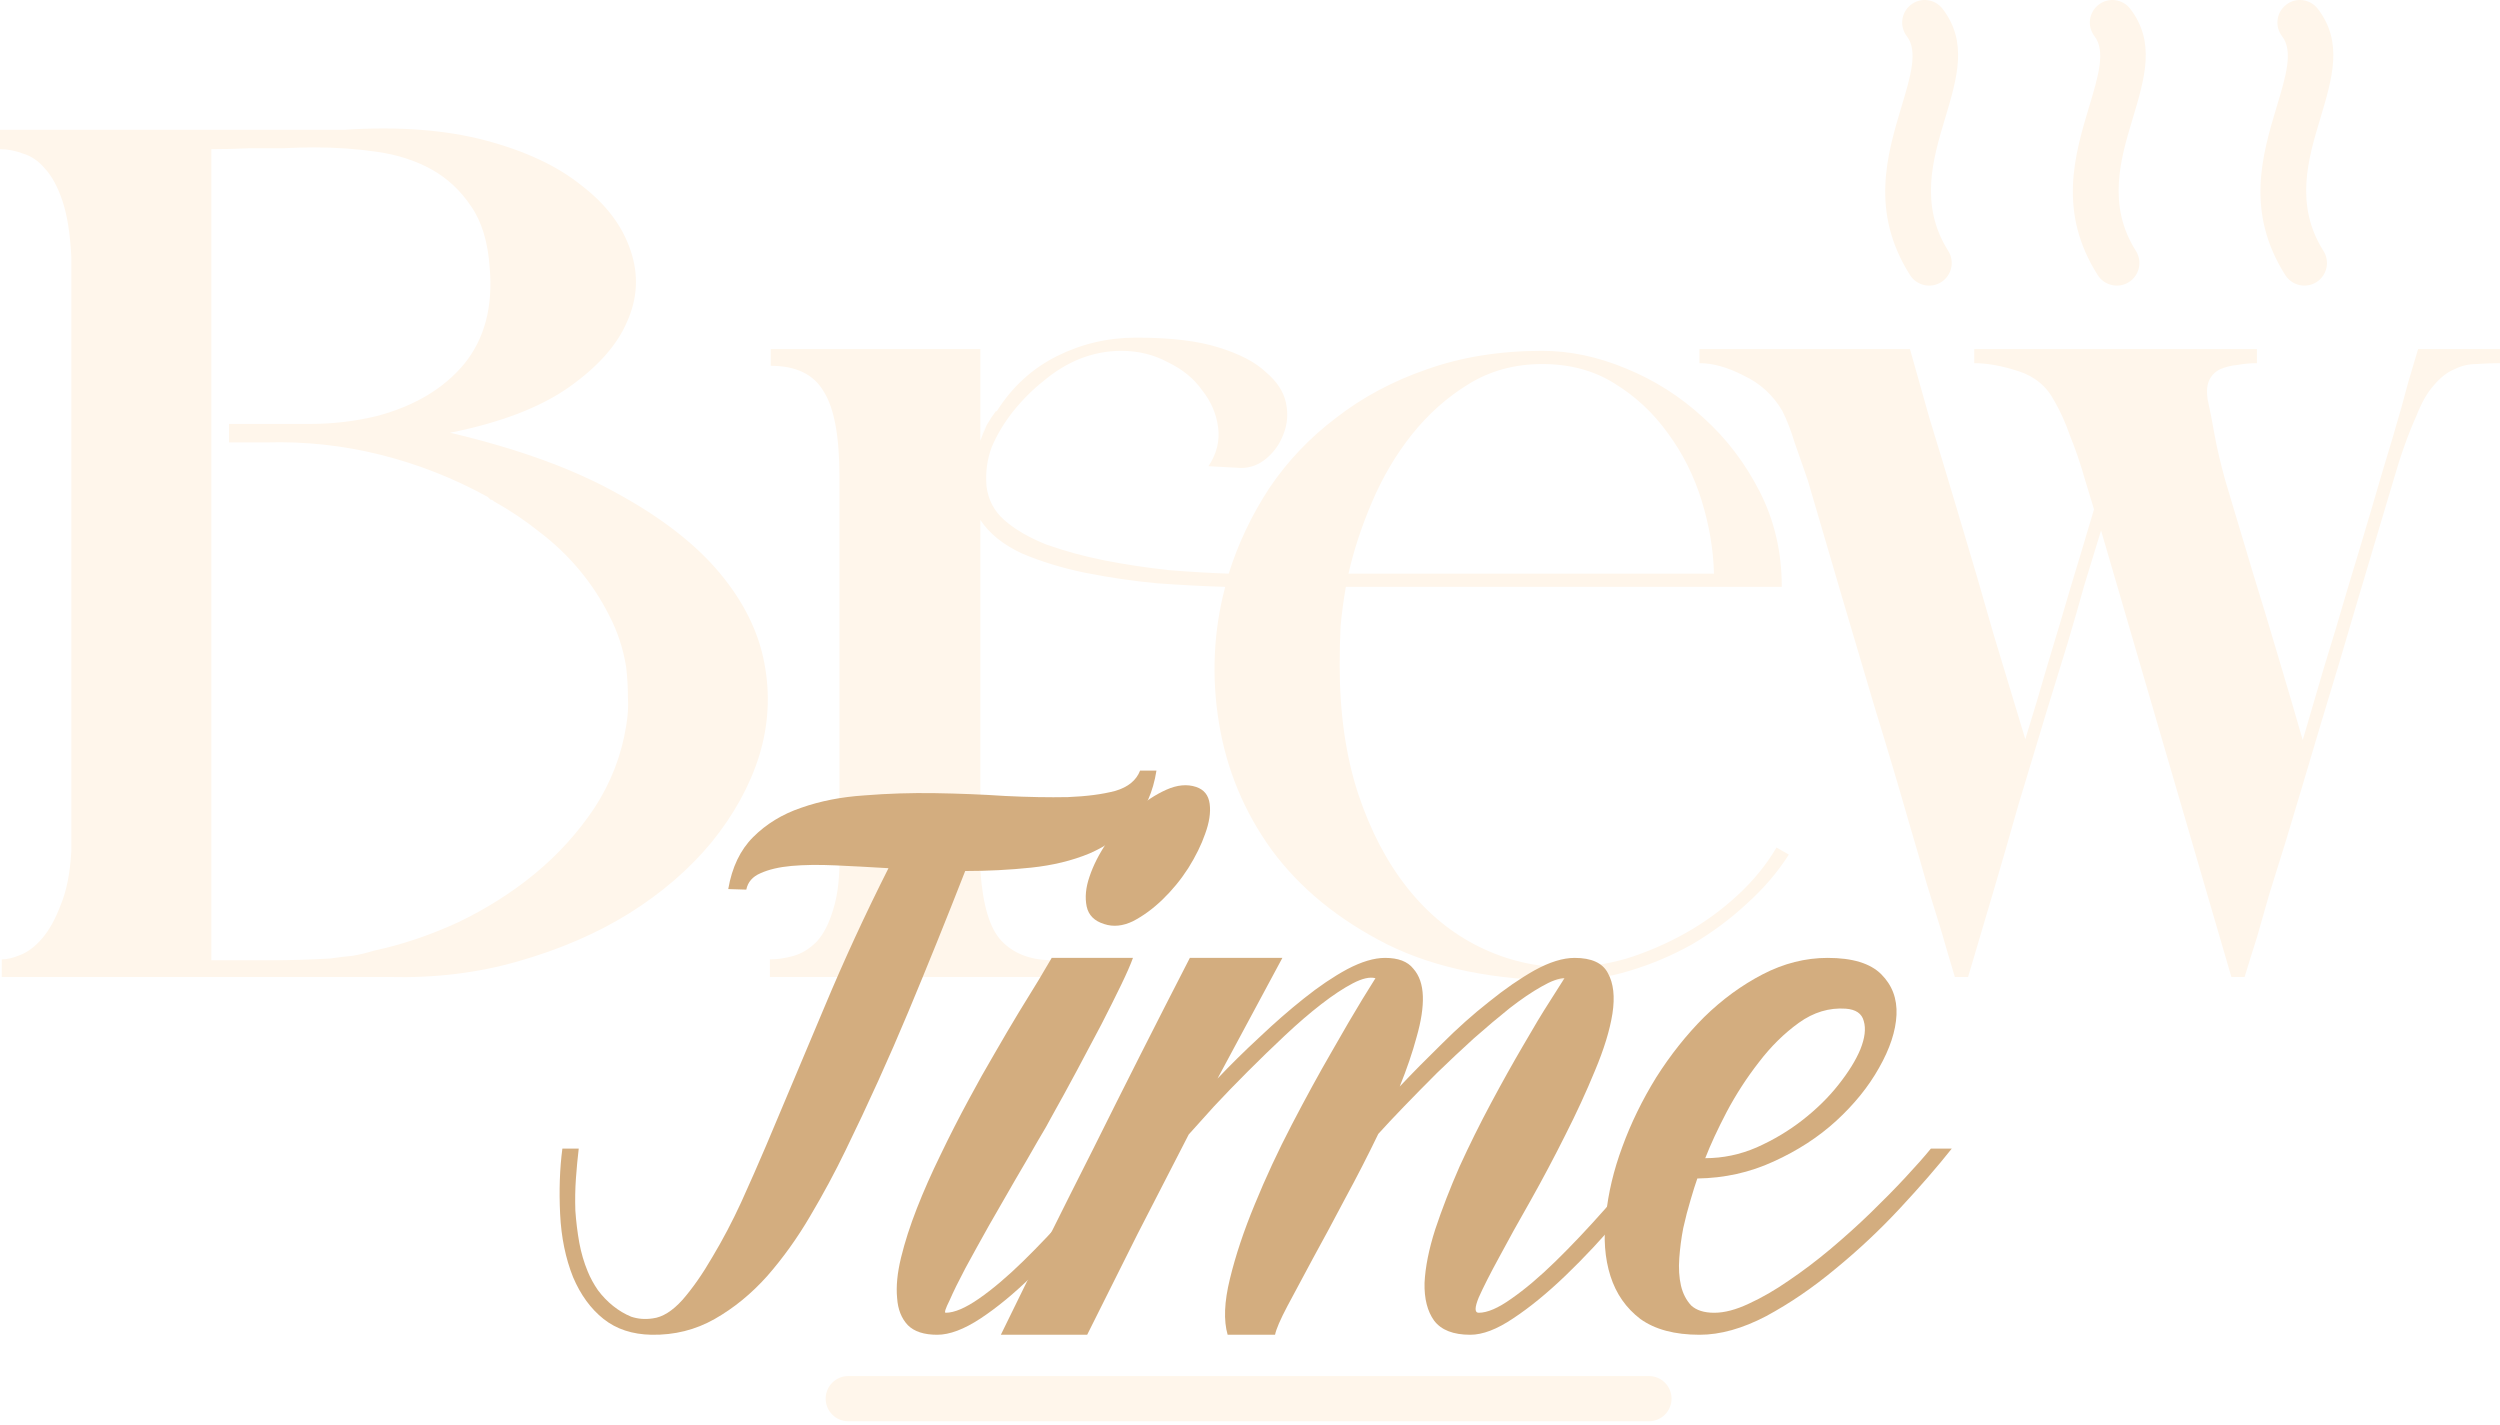
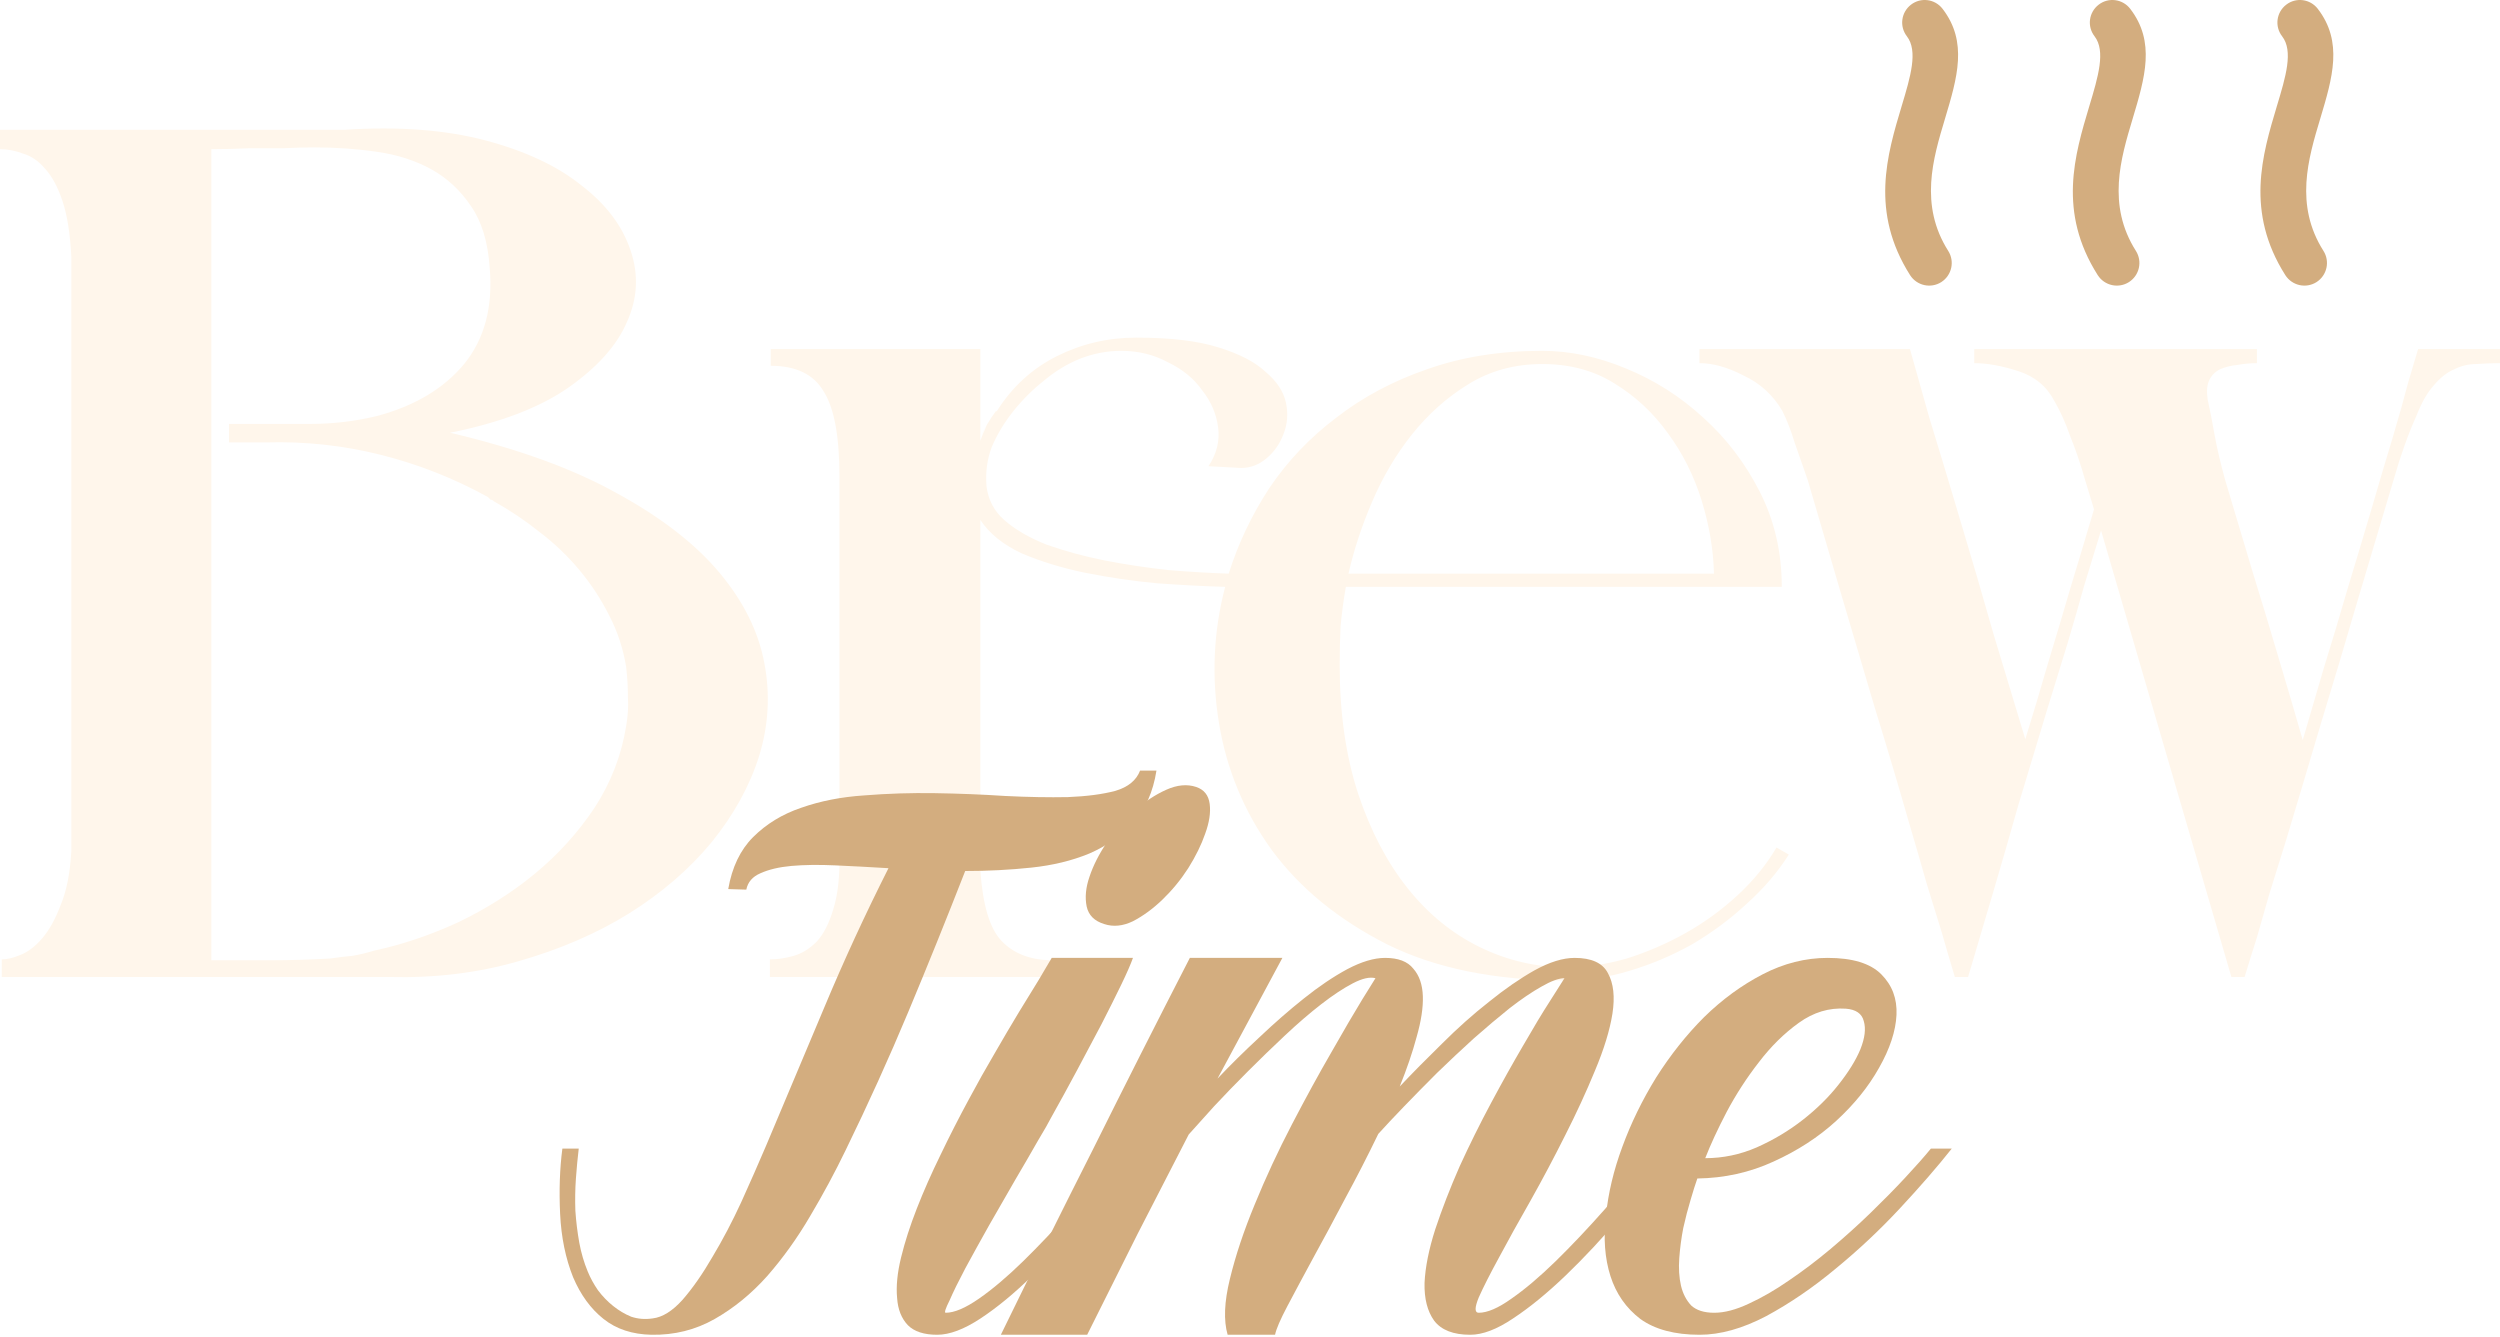
- <svg xmlns="http://www.w3.org/2000/svg" width="600" height="342" viewBox="0 0 600 342" fill="none">
-   <path d="M198.159 335.676C198.159 338.666 200.592 341.1 203.583 341.1H395.746C398.736 341.1 401.17 338.666 401.17 335.676C401.17 332.686 398.736 330.252 395.746 330.252H203.583C200.592 330.252 198.159 332.686 198.159 335.676Z" fill="#FFF6EB" />
-   <path d="M548.682 1.131C546.318 2.962 545.878 6.347 547.709 8.711C550.443 12.233 548.591 18.372 546.46 25.439L546.457 25.447C542.934 37.199 538.854 50.852 548.474 66.035C550.096 68.562 553.434 69.304 555.961 67.704C558.487 66.082 559.229 62.744 557.63 60.217C550.653 49.206 553.967 38.08 556.842 28.53L556.844 28.523C559.81 18.628 562.38 10.053 556.262 2.105C554.431 -0.26 551.047 -0.7 548.682 1.131Z" fill="#FFF6EB" />
-   <path d="M458.628 1.131C456.263 2.962 455.823 6.347 457.654 8.711C460.366 12.234 458.535 18.377 456.402 25.447C452.879 37.199 448.799 50.852 458.419 66.035C460.042 68.562 463.38 69.304 465.906 67.704C468.433 66.082 469.175 62.744 467.575 60.217C460.598 49.206 463.913 38.08 466.787 28.53L466.789 28.523C469.755 18.628 472.326 10.053 466.208 2.105C464.376 -0.26 460.992 -0.7 458.628 1.131Z" fill="#FFF6EB" />
-   <path d="M503.667 1.131C501.302 2.962 500.862 6.347 502.693 8.711C505.405 12.234 503.574 18.377 501.441 25.447L501.434 25.471C497.912 37.218 493.822 50.863 503.458 66.035C505.081 68.562 508.418 69.304 510.945 67.704C513.472 66.082 514.214 62.744 512.614 60.217C505.637 49.206 508.952 38.08 511.826 28.53L511.828 28.523C514.794 18.628 517.365 10.053 511.246 2.105C509.415 -0.26 506.031 -0.7 503.667 1.131Z" fill="#FFF6EB" />
-   <path d="M50.727 230.463C55.517 230.463 60.238 230.463 64.888 230.463C69.679 230.463 74.47 230.322 79.26 230.04C81.092 229.758 82.854 229.547 84.544 229.406C86.235 229.124 87.997 228.702 89.829 228.138C96.451 226.729 103.144 224.474 109.908 221.374C116.671 218.133 122.801 214.259 128.296 209.75C133.933 205.1 138.723 199.816 142.669 193.897C146.614 187.838 149.151 181.286 150.278 174.241C150.701 171.845 150.841 169.52 150.701 167.266C150.701 164.87 150.56 162.475 150.278 160.08C149.573 155.712 148.235 151.625 146.262 147.821C144.289 143.875 141.894 140.212 139.076 136.83C136.258 133.448 133.087 130.419 129.564 127.741C126.042 124.923 122.378 122.457 118.574 120.344C118.292 120.062 118.01 119.921 117.728 119.921C117.587 119.78 117.376 119.569 117.094 119.287C108.921 114.778 100.326 111.396 91.308 109.142C82.29 106.887 73.131 105.901 63.831 106.183H54.954V101.744H74.399C79.894 101.744 85.249 101.11 90.463 99.842C99.481 97.446 106.456 93.29 111.387 87.371C116.319 81.312 118.362 73.562 117.517 64.122C117.094 58.063 115.615 53.201 113.078 49.538C110.542 45.733 107.372 42.774 103.567 40.661C99.763 38.547 95.394 37.138 90.463 36.433C85.672 35.729 80.669 35.377 75.456 35.377C73.201 35.377 70.595 35.447 67.636 35.588C64.817 35.588 62.14 35.588 59.604 35.588C56.645 35.729 53.686 35.799 50.727 35.799V230.463ZM17.12 61.585C16.838 56.09 16.134 51.651 15.007 48.27C13.879 44.888 12.47 42.281 10.779 40.449C9.229 38.617 7.468 37.42 5.495 36.856C3.664 36.152 1.832 35.799 0 35.799V31.149H82.642C95.606 30.304 106.878 31.149 116.46 33.686C126.042 36.222 133.721 39.815 139.498 44.465C145.417 48.974 149.362 54.188 151.335 60.106C153.307 65.883 153.026 71.59 150.489 77.226C148.094 82.862 143.373 88.146 136.328 93.078C129.424 97.869 119.983 101.462 108.006 103.858C124.21 107.662 137.596 112.523 148.164 118.441C158.732 124.219 166.905 130.56 172.682 137.464C178.459 144.368 182.052 151.625 183.462 159.234C184.871 166.702 184.448 174.1 182.193 181.427C179.939 188.613 176.134 195.518 170.78 202.141C165.425 208.622 158.803 214.329 150.912 219.261C143.162 224.052 134.355 227.856 124.492 230.674C114.769 233.492 104.412 234.761 93.422 234.479H0.423V230.252C1.691 230.252 3.17 229.899 4.861 229.195C6.693 228.49 8.454 227.152 10.145 225.179C11.836 223.206 13.316 220.529 14.584 217.147C15.993 213.765 16.838 209.468 17.12 204.254V61.585Z" fill="#FFF6EB" />
-   <path d="M235.288 104.914V105.76C235.57 105.055 235.781 104.492 235.922 104.069C236.204 103.505 236.486 102.871 236.767 102.167L235.288 104.914ZM411.352 137.675C411.211 131.898 410.225 126.05 408.393 120.132C406.561 114.214 403.884 108.86 400.361 104.069C396.838 99.137 392.541 95.121 387.468 92.021C382.536 88.921 376.759 87.371 370.136 87.371C363.514 87.371 357.596 88.992 352.382 92.233C347.309 95.333 342.8 99.349 338.855 104.28C335.05 109.071 331.88 114.426 329.344 120.344C326.807 126.262 324.905 132.039 323.637 137.675H411.352ZM184.773 234.479V230.252C186.604 230.252 188.507 229.97 190.479 229.406C192.452 228.842 194.284 227.715 195.975 226.024C197.666 224.193 199.004 221.586 199.991 218.204C201.118 214.681 201.611 210.031 201.47 204.254V114.426C201.47 104.703 200.202 97.869 197.666 93.924C195.27 89.837 191.043 87.794 184.984 87.794V83.778H235.288V104.914C235.852 103.787 236.415 102.73 236.979 101.744C237.542 100.758 238.247 99.701 239.092 98.574V98.785L239.304 98.574C242.967 92.796 247.758 88.428 253.676 85.469C259.594 82.51 265.935 81.031 272.699 81.031C280.872 81.031 287.424 81.806 292.355 83.356C297.428 84.906 301.233 86.878 303.769 89.274C306.446 91.528 308.067 93.994 308.63 96.671C309.194 99.349 308.983 101.885 307.996 104.28C307.151 106.535 305.812 108.437 303.98 109.987C302.149 111.537 300.105 112.312 297.851 112.312L290.031 111.889C292.003 108.93 292.778 105.83 292.355 102.589C291.933 99.349 290.665 96.389 288.551 93.712C286.578 90.894 283.831 88.64 280.308 86.949C276.926 85.117 273.192 84.201 269.106 84.201C265.724 84.201 262.413 84.835 259.172 86.103C256.072 87.371 253.183 89.133 250.506 91.387C247.829 93.501 245.363 95.967 243.108 98.785C240.995 101.462 239.304 104.28 238.036 107.239C236.908 110.198 236.486 113.369 236.767 116.751C237.19 119.991 238.599 122.669 240.995 124.782C243.531 127.037 246.913 129.01 251.14 130.7C255.508 132.25 260.158 133.519 265.09 134.505C270.163 135.491 275.306 136.266 280.519 136.83C285.733 137.253 290.524 137.534 294.892 137.675C297.146 130.489 300.387 123.655 304.614 117.173C308.983 110.692 314.337 105.055 320.678 100.264C327.019 95.333 334.275 91.458 342.448 88.64C350.762 85.68 359.991 84.201 370.136 84.201C376.759 84.201 383.452 85.61 390.216 88.428C397.12 91.246 403.32 95.192 408.816 100.264C414.311 105.196 418.82 111.114 422.343 118.019C425.865 124.923 427.627 132.532 427.627 140.846H323.003C322.439 144.087 322.017 147.257 321.735 150.357C321.594 153.316 321.523 156.416 321.523 159.657C321.523 171.211 323.003 181.498 325.962 190.516C328.921 199.393 332.866 206.931 337.798 213.131C342.73 219.331 348.507 224.052 355.13 227.292C361.752 230.533 368.727 232.154 376.055 232.154C380.704 232.154 385.495 231.449 390.427 230.04C395.359 228.49 400.079 226.447 404.588 223.911C409.097 221.374 413.254 218.345 417.059 214.822C420.863 211.299 423.963 207.495 426.358 203.409L429.318 205.1C426.64 209.327 423.259 213.272 419.172 216.936C415.227 220.599 410.859 223.84 406.068 226.658C401.277 229.336 396.275 231.449 391.061 232.999C385.988 234.549 380.916 235.324 375.843 235.324C358.934 235.324 344.632 232.436 332.937 226.658C321.242 220.74 312.012 213.202 305.249 204.043C298.626 194.884 294.399 184.738 292.567 173.607C290.735 162.475 291.228 151.555 294.046 140.846C289.115 140.705 283.69 140.423 277.772 140C271.853 139.437 266.076 138.591 260.44 137.464C254.945 136.337 249.872 134.787 245.222 132.814C240.713 130.7 237.402 128.023 235.288 124.782V208.904C235.852 217.218 237.542 222.854 240.361 225.813C243.179 228.772 247.054 230.322 251.986 230.463V234.479H184.773Z" fill="#FFF6EB" />
-   <path d="M427.741 98.574C425.486 94.769 422.386 91.951 418.441 90.119C414.636 88.146 411.113 87.16 407.873 87.16V83.778H458.388C459.374 87.301 460.924 92.796 463.038 100.264C465.292 107.592 467.758 115.764 470.436 124.782C473.113 133.66 475.79 142.818 478.467 152.259C481.285 161.559 483.822 169.943 486.076 177.411C487.908 171.493 489.74 165.364 491.572 159.023C493.544 152.541 495.306 146.623 496.856 141.269C498.828 134.787 500.731 128.446 502.562 122.246L500.449 115.271C499.322 111.326 498.124 107.803 496.856 104.703C495.728 101.462 494.46 98.644 493.051 96.249C491.219 92.726 488.331 90.331 484.385 89.062C480.44 87.794 476.917 87.16 473.817 87.16V83.778H541.664V87.16C540.114 87.16 538.564 87.301 537.014 87.583C535.464 87.724 534.055 88.076 532.787 88.64C531.66 89.203 530.814 90.049 530.251 91.176C529.687 92.303 529.546 93.853 529.828 95.826C530.392 98.362 530.955 101.251 531.519 104.492C532.083 107.592 532.928 111.185 534.055 115.271C536.31 122.88 538.564 130.419 540.819 137.887C542.792 144.228 544.835 150.991 546.948 158.177C549.062 165.223 550.964 171.705 552.655 177.623C554.205 172.268 555.896 166.491 557.728 160.291C559.7 153.95 561.603 147.609 563.434 141.269C565.407 134.787 567.309 128.446 569.141 122.246C570.973 115.905 572.664 110.198 574.214 105.126C575.764 99.912 577.032 95.403 578.018 91.599C579.146 87.794 579.921 85.187 580.343 83.778H600V87.16C598.168 87.16 596.266 87.231 594.293 87.371C592.461 87.371 590.7 87.794 589.009 88.64C587.318 89.344 585.698 90.612 584.148 92.444C582.598 94.135 581.189 96.601 579.921 99.842C577.948 104.21 576.116 109.353 574.425 115.271C571.466 125.135 568.507 135.069 565.548 145.073C563.012 153.809 560.194 163.25 557.094 173.395C554.135 183.4 551.316 192.841 548.639 201.718C547.23 206.227 545.891 210.525 544.623 214.611C543.496 218.556 542.51 222.008 541.664 224.968C540.537 228.49 539.551 231.661 538.705 234.479H535.535L504.253 127.319C502.985 131.405 501.647 135.773 500.237 140.423C499.11 144.509 497.772 149.159 496.222 154.373C494.672 159.446 492.981 164.941 491.149 170.859C488.894 178.327 486.64 185.795 484.385 193.263C482.272 200.731 480.299 207.565 478.467 213.765C476.354 220.952 474.311 227.856 472.338 234.479H469.167C468.181 231.238 467.124 227.645 465.997 223.699C465.011 220.458 463.813 216.584 462.404 212.074C461.136 207.565 459.727 202.704 458.177 197.491C455.64 188.613 452.893 179.384 449.934 169.802C447.115 160.221 444.509 151.414 442.113 143.382C439.295 133.8 436.547 124.43 433.87 115.271C432.743 112.03 431.686 109.001 430.7 106.183C429.854 103.364 428.868 100.828 427.741 98.574Z" fill="#FFF6EB" />
-   <path d="M277.55 184.941C276.738 190.086 274.887 194.239 271.999 197.398C269.11 200.558 265.59 203.04 261.437 204.845C257.285 206.56 252.636 207.689 247.491 208.23C242.346 208.772 237.065 209.043 231.649 209.043C227.135 220.597 222.577 231.881 217.973 242.894C213.369 253.906 208.359 264.964 202.943 276.067C200.416 281.303 197.572 286.584 194.413 291.91C191.344 297.145 187.913 301.929 184.122 306.262C180.331 310.505 176.133 313.935 171.53 316.553C166.926 319.171 161.871 320.435 156.364 320.344C151.761 320.254 147.924 318.99 144.855 316.553C141.786 314.116 139.349 310.776 137.543 306.533C135.738 302.02 134.7 296.965 134.429 291.368C134.158 285.681 134.339 280.445 134.971 275.661H138.897C138.627 277.918 138.401 280.31 138.22 282.838C138.04 285.365 137.995 287.938 138.085 290.556C138.266 293.173 138.581 295.746 139.033 298.273C139.484 300.711 140.161 303.013 141.064 305.179C141.696 306.714 142.508 308.203 143.501 309.647C144.584 311.092 145.803 312.355 147.157 313.439C148.511 314.522 149.955 315.379 151.49 316.011C153.115 316.553 154.83 316.688 156.635 316.418C158.982 316.147 161.374 314.657 163.812 311.949C166.249 309.151 168.641 305.721 170.988 301.659C173.425 297.596 175.727 293.218 177.894 288.524C180.06 283.74 182.046 279.227 183.851 274.984C188.636 263.61 193.33 252.462 197.933 241.54C202.537 230.527 207.637 219.469 213.234 208.366C208.72 208.095 204.478 207.869 200.506 207.689C196.534 207.508 193.014 207.553 189.944 207.824C186.966 208.095 184.483 208.682 182.497 209.584C180.602 210.397 179.473 211.706 179.112 213.511L174.779 213.376C175.682 208.14 177.668 203.988 180.737 200.919C183.896 197.759 187.733 195.412 192.246 193.878C196.85 192.253 201.905 191.26 207.411 190.899C213.008 190.447 218.65 190.267 224.337 190.357C230.114 190.447 235.756 190.673 241.262 191.034C246.769 191.305 251.779 191.395 256.292 191.305C260.806 191.124 264.597 190.628 267.666 189.816C270.735 188.913 272.721 187.288 273.624 184.941H277.55Z" fill="#D3AD7F" />
-   <path d="M226.954 315.064C229.03 315.064 231.693 313.935 234.943 311.678C238.192 309.422 241.713 306.443 245.504 302.742C249.296 299.041 253.267 294.843 257.42 290.149C261.572 285.365 265.634 280.536 269.606 275.661H274.616C270.373 281.077 265.95 286.448 261.346 291.774C256.743 297.1 252.229 301.884 247.806 306.127C243.473 310.37 239.321 313.8 235.349 316.418C231.377 319.035 227.902 320.344 224.923 320.344C221.764 320.344 219.417 319.577 217.882 318.042C216.347 316.418 215.49 314.251 215.309 311.543C215.038 308.745 215.354 305.495 216.257 301.794C217.16 298.093 218.424 294.166 220.048 290.014C221.673 285.862 223.569 281.574 225.735 277.151C227.902 272.637 230.159 268.214 232.506 263.881C234.582 260 236.658 256.298 238.734 252.778C240.81 249.167 242.751 245.872 244.556 242.894C246.362 239.915 247.941 237.342 249.296 235.176C250.65 232.919 251.688 231.159 252.41 229.895H271.908C271.366 231.429 270.418 233.596 269.064 236.394C267.71 239.193 266.131 242.352 264.325 245.872C262.52 249.303 260.579 252.959 258.503 256.84C256.427 260.722 254.351 264.513 252.274 268.214C251.733 269.297 250.65 271.193 249.025 273.901C247.49 276.609 245.685 279.723 243.609 283.244C241.623 286.674 239.546 290.285 237.38 294.076C235.304 297.777 233.408 301.207 231.693 304.367C230.068 307.436 228.805 310.008 227.902 312.085C226.909 314.071 226.593 315.064 226.954 315.064ZM287.073 188.868C288.969 189.5 290.052 190.854 290.323 192.93C290.594 195.006 290.232 197.398 289.24 200.106C288.337 202.724 286.983 205.477 285.177 208.366C283.372 211.164 281.296 213.692 278.949 215.948C276.692 218.115 274.345 219.83 271.908 221.094C269.471 222.267 267.169 222.493 265.002 221.771C262.655 221.049 261.256 219.649 260.805 217.573C260.353 215.407 260.579 213.015 261.482 210.397C262.385 207.689 263.784 204.936 265.679 202.137C267.665 199.249 269.877 196.721 272.314 194.555C274.751 192.388 277.279 190.718 279.897 189.545C282.514 188.371 284.907 188.146 287.073 188.868Z" fill="#D3AD7F" />
-   <path d="M402.417 275.661C398.174 281.077 393.751 286.448 389.147 291.774C384.634 297.1 380.165 301.884 375.742 306.127C371.319 310.37 367.121 313.8 363.15 316.418C359.268 319.035 355.838 320.344 352.859 320.344C348.797 320.344 345.908 319.216 344.193 316.959C342.568 314.702 341.801 311.678 341.891 307.887C342.072 304.096 342.929 299.808 344.464 295.024C346.089 290.149 348.03 285.139 350.286 279.994C352.633 274.849 355.161 269.749 357.869 264.694C360.577 259.638 363.15 255.035 365.587 250.882C368.024 246.64 370.145 243.119 371.951 240.321C373.756 237.432 374.93 235.582 375.471 234.769C374.117 234.769 372.267 235.446 369.92 236.8C367.663 238.064 365.136 239.779 362.337 241.946C359.629 244.112 356.741 246.549 353.671 249.258C350.693 251.966 347.759 254.719 344.87 257.517C342.072 260.315 339.409 263.024 336.881 265.641C334.444 268.169 332.413 270.335 330.788 272.141C328.261 277.376 325.598 282.567 322.799 287.712C320.091 292.857 317.519 297.642 315.081 302.065C312.734 306.398 310.703 310.189 308.988 313.439C307.273 316.688 306.28 318.99 306.009 320.344H294.636C293.643 316.914 293.823 312.446 295.177 306.939C296.531 301.343 298.517 295.385 301.135 289.066C303.753 282.657 306.732 276.248 310.072 269.839C313.411 263.43 316.571 257.653 319.55 252.507C322.529 247.272 325.011 243.029 326.997 239.779C329.073 236.439 330.111 234.769 330.111 234.769C328.757 234.408 326.952 234.815 324.695 235.988C322.438 237.162 319.911 238.831 317.112 240.998C314.314 243.164 311.38 245.692 308.311 248.581C305.332 251.379 302.399 254.222 299.51 257.111C296.621 260 293.913 262.798 291.386 265.506C288.949 268.214 286.918 270.471 285.293 272.276C281.14 280.31 277.033 288.299 272.971 296.242C268.999 304.186 264.982 312.22 260.92 320.344H240.203C247.515 305.36 254.917 290.465 262.41 275.661C269.812 260.767 277.53 245.511 285.564 229.895H307.77L292.198 258.871C295.267 255.621 298.607 252.327 302.218 248.987C305.829 245.557 309.394 242.442 312.915 239.644C316.526 236.755 320.001 234.408 323.341 232.603C326.771 230.798 329.795 229.895 332.413 229.895C335.572 229.895 337.829 230.752 339.183 232.468C340.628 234.092 341.395 236.304 341.485 239.102C341.575 241.81 341.079 245.06 339.996 248.851C339.003 252.552 337.649 256.524 335.934 260.767C339.003 257.517 342.388 254.087 346.089 250.476C349.79 246.775 353.536 243.435 357.327 240.456C361.119 237.387 364.774 234.86 368.295 232.874C371.906 230.888 375.11 229.895 377.909 229.895C381.971 229.895 384.634 231.114 385.897 233.551C387.251 235.988 387.612 239.238 386.981 243.3C386.349 247.272 384.95 251.83 382.783 256.976C380.707 262.031 378.315 267.221 375.607 272.547C372.989 277.783 370.236 282.973 367.347 288.118C364.458 293.173 361.931 297.732 359.765 301.794C357.598 305.766 355.973 308.97 354.89 311.408C353.897 313.845 353.897 315.064 354.89 315.064C356.966 315.064 359.584 313.935 362.743 311.678C365.993 309.422 369.514 306.443 373.305 302.742C377.096 299.041 381.068 294.843 385.22 290.149C389.373 285.365 393.435 280.536 397.407 275.661H402.417Z" fill="#D3AD7F" />
-   <path d="M468.428 275.661C464.998 279.994 460.845 284.778 455.971 290.014C451.186 295.159 446.041 299.989 440.535 304.502C435.119 309.016 429.567 312.807 423.88 315.876C418.193 318.855 412.867 320.344 407.902 320.344C401.945 320.344 397.206 319.08 393.685 316.553C390.255 313.935 387.863 310.505 386.509 306.262C385.155 302.02 384.794 297.19 385.426 291.774C385.967 286.358 387.276 280.852 389.352 275.255C391.428 269.568 394.136 264.016 397.476 258.6C400.907 253.184 404.743 248.355 408.986 244.112C413.319 239.87 418.013 236.439 423.068 233.822C428.123 231.204 433.313 229.895 438.639 229.895C444.597 229.895 448.885 231.204 451.502 233.822C454.12 236.439 455.339 239.689 455.158 243.571C454.978 247.452 453.579 251.695 450.961 256.299C448.433 260.812 445.003 265.055 440.67 269.026C436.427 272.908 431.418 276.158 425.64 278.775C419.953 281.393 413.86 282.747 407.361 282.838C406.91 284.101 406.368 285.816 405.736 287.983C405.104 290.059 404.517 292.316 403.976 294.753C403.524 297.1 403.209 299.492 403.028 301.929C402.847 304.367 402.983 306.578 403.434 308.564C403.886 310.46 404.698 312.039 405.871 313.303C407.135 314.477 408.986 315.064 411.423 315.064C413.86 315.064 416.613 314.341 419.683 312.897C422.842 311.453 426.047 309.602 429.296 307.346C432.636 305.089 435.976 302.561 439.316 299.763C442.746 296.874 445.951 293.986 448.93 291.097C451.999 288.118 454.752 285.32 457.189 282.702C459.717 279.994 461.793 277.647 463.418 275.661H468.428ZM442.972 242.081C439 241.81 435.254 242.939 431.733 245.466C428.213 247.994 425.008 251.153 422.12 254.944C419.231 258.645 416.659 262.617 414.402 266.86C412.235 271.012 410.52 274.713 409.257 277.963C413.499 277.963 417.606 277.105 421.578 275.39C425.64 273.585 429.341 271.373 432.681 268.756C436.021 266.138 438.865 263.339 441.212 260.361C443.649 257.291 445.409 254.448 446.492 251.83C447.576 249.122 447.846 246.865 447.305 245.06C446.854 243.255 445.409 242.262 442.972 242.081Z" fill="#D3AD7F" />
+ <svg xmlns="http://www.w3.org/2000/svg" width="159" height="85" viewBox="0 0 159 85" fill="none">
+   <path d="M145.401 0.3C144.774 0.785 144.658 1.682 145.143 2.308C145.867 3.242 145.377 4.869 144.812 6.741L144.811 6.743C143.877 9.858 142.796 13.476 145.346 17.499C145.776 18.169 146.66 18.366 147.33 17.942C147.999 17.512 148.196 16.627 147.772 15.957C145.923 13.04 146.801 10.091 147.563 7.56L147.564 7.559C148.35 4.936 149.031 2.664 147.409 0.558C146.924 -0.069 146.027 -0.186 145.401 0.3Z" fill="#D3AD7F" />
+   <path d="M121.536 0.3C120.91 0.785 120.793 1.682 121.278 2.308C121.997 3.242 121.512 4.87 120.947 6.743C120.013 9.858 118.932 13.476 121.481 17.499C121.911 18.169 122.796 18.366 123.465 17.942C124.135 17.512 124.331 16.627 123.907 15.957C122.058 13.04 122.937 10.091 123.699 7.56L123.699 7.559C124.485 4.936 125.166 2.664 123.545 0.558C123.06 -0.069 122.163 -0.186 121.536 0.3Z" fill="#D3AD7F" />
+   <path d="M133.472 0.3C132.845 0.785 132.728 1.682 133.214 2.308C133.932 3.242 133.447 4.87 132.882 6.743L132.88 6.75C131.947 9.863 130.863 13.479 133.416 17.499C133.846 18.169 134.731 18.366 135.4 17.942C136.07 17.512 136.267 16.627 135.843 15.957C133.994 13.04 134.872 10.091 135.634 7.56L135.634 7.559C136.42 4.936 137.102 2.664 135.48 0.558C134.995 -0.069 134.098 -0.186 133.472 0.3Z" fill="#D3AD7F" />
+   <path d="M13.443 61.073C14.712 61.073 15.963 61.073 17.195 61.073C18.465 61.073 19.734 61.035 21.004 60.961C21.489 60.886 21.956 60.83 22.404 60.793C22.852 60.718 23.319 60.606 23.805 60.457C25.56 60.083 27.333 59.486 29.126 58.664C30.918 57.805 32.542 56.779 33.998 55.584C35.492 54.351 36.762 52.951 37.807 51.383C38.853 49.777 39.525 48.041 39.824 46.174C39.936 45.539 39.973 44.923 39.936 44.325C39.936 43.691 39.898 43.056 39.824 42.421C39.637 41.264 39.282 40.181 38.759 39.172C38.237 38.127 37.602 37.156 36.855 36.26C36.108 35.364 35.268 34.561 34.335 33.852C33.401 33.105 32.43 32.451 31.422 31.891C31.347 31.816 31.273 31.779 31.198 31.779C31.161 31.742 31.105 31.686 31.03 31.611C28.864 30.416 26.586 29.52 24.197 28.922C21.807 28.325 19.38 28.064 16.915 28.138H14.563V26.962H19.716C21.172 26.962 22.591 26.794 23.973 26.458C26.362 25.823 28.211 24.722 29.518 23.153C30.825 21.548 31.366 19.494 31.142 16.992C31.03 15.387 30.638 14.098 29.966 13.127C29.294 12.119 28.453 11.335 27.445 10.775C26.437 10.215 25.279 9.842 23.973 9.655C22.703 9.468 21.377 9.375 19.996 9.375C19.398 9.375 18.708 9.393 17.923 9.431C17.177 9.431 16.467 9.431 15.795 9.431C15.011 9.468 14.227 9.487 13.443 9.487V61.073ZM4.537 16.32C4.462 14.864 4.275 13.688 3.977 12.791C3.678 11.895 3.305 11.204 2.857 10.719C2.446 10.234 1.979 9.916 1.456 9.767C0.971 9.58 0.485 9.487 0 9.487V8.255H21.9C25.335 8.031 28.323 8.255 30.862 8.927C33.401 9.599 35.436 10.551 36.967 11.783C38.535 12.978 39.581 14.36 40.104 15.928C40.626 17.459 40.552 18.971 39.88 20.465C39.245 21.959 37.994 23.359 36.127 24.666C34.297 25.935 31.795 26.887 28.622 27.522C32.916 28.53 36.463 29.819 39.264 31.387C42.064 32.918 44.23 34.598 45.761 36.428C47.292 38.258 48.244 40.181 48.617 42.197C48.991 44.176 48.879 46.136 48.281 48.078C47.684 49.983 46.676 51.812 45.257 53.567C43.838 55.285 42.083 56.797 39.992 58.104C37.938 59.374 35.604 60.382 32.99 61.129C30.414 61.876 27.669 62.212 24.757 62.137H0.112V61.017C0.448 61.017 0.84 60.923 1.288 60.737C1.774 60.55 2.24 60.195 2.689 59.672C3.137 59.15 3.529 58.44 3.865 57.544C4.238 56.648 4.462 55.509 4.537 54.127V16.32Z" fill="#FFF6EB" />
+   <path d="M62.351 27.802V28.026C62.426 27.84 62.482 27.69 62.519 27.578C62.594 27.429 62.669 27.261 62.743 27.074L62.351 27.802ZM109.008 36.484C108.971 34.953 108.71 33.403 108.224 31.835C107.739 30.267 107.029 28.848 106.096 27.578C105.162 26.271 104.023 25.207 102.679 24.386C101.372 23.564 99.841 23.153 98.086 23.153C96.331 23.153 94.763 23.583 93.381 24.442C92.037 25.263 90.842 26.327 89.797 27.634C88.788 28.904 87.948 30.323 87.276 31.891C86.604 33.459 86.1 34.99 85.764 36.484H109.008ZM48.965 62.137V61.017C49.45 61.017 49.954 60.942 50.477 60.793C51 60.643 51.485 60.345 51.933 59.897C52.381 59.411 52.736 58.72 52.998 57.824C53.296 56.891 53.427 55.658 53.39 54.127V30.323C53.39 27.746 53.053 25.935 52.381 24.89C51.747 23.807 50.626 23.265 49.021 23.265V22.201H62.351V27.802C62.501 27.504 62.65 27.224 62.799 26.962C62.949 26.701 63.136 26.421 63.359 26.122V26.178L63.416 26.122C64.386 24.591 65.656 23.433 67.224 22.649C68.793 21.865 70.473 21.473 72.265 21.473C74.431 21.473 76.167 21.678 77.474 22.089C78.819 22.5 79.827 23.023 80.499 23.657C81.208 24.255 81.638 24.908 81.787 25.618C81.936 26.327 81.88 27 81.619 27.634C81.395 28.232 81.04 28.736 80.555 29.147C80.069 29.557 79.528 29.763 78.93 29.763L76.858 29.651C77.381 28.866 77.586 28.045 77.474 27.186C77.362 26.327 77.026 25.543 76.466 24.834C75.943 24.087 75.215 23.489 74.282 23.041C73.385 22.556 72.396 22.313 71.313 22.313C70.417 22.313 69.539 22.481 68.68 22.817C67.859 23.153 67.094 23.62 66.384 24.218C65.675 24.778 65.021 25.431 64.424 26.178C63.864 26.887 63.416 27.634 63.079 28.419C62.781 29.203 62.669 30.043 62.743 30.939C62.855 31.798 63.229 32.507 63.864 33.067C64.536 33.665 65.432 34.188 66.552 34.636C67.71 35.046 68.942 35.383 70.249 35.644C71.593 35.905 72.956 36.111 74.338 36.26C75.719 36.372 76.989 36.447 78.146 36.484C78.744 34.58 79.603 32.769 80.723 31.051C81.88 29.333 83.299 27.84 84.98 26.57C86.66 25.263 88.583 24.236 90.749 23.489C92.952 22.705 95.398 22.313 98.086 22.313C99.841 22.313 101.615 22.687 103.407 23.433C105.237 24.18 106.88 25.226 108.336 26.57C109.792 27.877 110.987 29.445 111.921 31.275C112.854 33.105 113.321 35.121 113.321 37.324H85.596C85.446 38.183 85.334 39.023 85.26 39.845C85.222 40.629 85.204 41.45 85.204 42.309C85.204 45.371 85.596 48.097 86.38 50.487C87.164 52.839 88.21 54.837 89.516 56.48C90.823 58.123 92.354 59.374 94.109 60.233C95.864 61.091 97.713 61.521 99.654 61.521C100.887 61.521 102.156 61.334 103.463 60.961C104.77 60.55 106.021 60.008 107.216 59.336C108.411 58.664 109.512 57.861 110.521 56.928C111.529 55.994 112.35 54.986 112.985 53.903L113.769 54.351C113.06 55.472 112.164 56.517 111.081 57.488C110.035 58.459 108.878 59.318 107.608 60.065C106.338 60.774 105.013 61.334 103.631 61.745C102.287 62.156 100.943 62.361 99.598 62.361C95.118 62.361 91.328 61.596 88.228 60.065C85.129 58.496 82.683 56.498 80.891 54.071C79.136 51.644 78.016 48.956 77.53 46.006C77.045 43.056 77.175 40.162 77.922 37.324C76.615 37.287 75.178 37.212 73.609 37.1C72.041 36.951 70.51 36.727 69.017 36.428C67.56 36.129 66.216 35.718 64.984 35.196C63.789 34.636 62.911 33.926 62.351 33.067V55.36C62.501 57.563 62.949 59.056 63.696 59.84C64.442 60.625 65.469 61.035 66.776 61.073V62.137H48.965Z" fill="#FFF6EB" />
+   <path d="M113.351 26.122C112.754 25.114 111.932 24.367 110.887 23.882C109.879 23.359 108.945 23.097 108.086 23.097V22.201H121.473C121.734 23.135 122.145 24.591 122.705 26.57C123.303 28.512 123.956 30.678 124.665 33.067C125.375 35.42 126.084 37.847 126.794 40.349C127.541 42.813 128.213 45.035 128.81 47.014C129.296 45.446 129.781 43.821 130.267 42.141C130.789 40.423 131.256 38.855 131.667 37.436C132.19 35.718 132.694 34.038 133.179 32.395L132.619 30.547C132.32 29.501 132.003 28.568 131.667 27.746C131.368 26.887 131.032 26.141 130.659 25.506C130.173 24.572 129.408 23.938 128.362 23.602C127.317 23.265 126.383 23.097 125.562 23.097V22.201H143.541V23.097C143.13 23.097 142.72 23.135 142.309 23.209C141.898 23.247 141.525 23.34 141.189 23.489C140.89 23.639 140.666 23.863 140.516 24.162C140.367 24.46 140.33 24.871 140.404 25.394C140.554 26.066 140.703 26.831 140.853 27.69C141.002 28.512 141.226 29.464 141.525 30.547C142.122 32.563 142.72 34.561 143.317 36.54C143.84 38.22 144.381 40.013 144.941 41.917C145.501 43.784 146.006 45.502 146.454 47.07C146.864 45.651 147.312 44.12 147.798 42.477C148.321 40.797 148.825 39.117 149.31 37.436C149.833 35.718 150.337 34.038 150.822 32.395C151.308 30.715 151.756 29.203 152.167 27.858C152.577 26.477 152.913 25.282 153.175 24.274C153.474 23.265 153.679 22.575 153.791 22.201H159V23.097C158.515 23.097 158.01 23.116 157.488 23.153C157.002 23.153 156.536 23.265 156.087 23.489C155.639 23.676 155.21 24.012 154.799 24.498C154.388 24.946 154.015 25.599 153.679 26.458C153.156 27.616 152.671 28.979 152.223 30.547C151.439 33.161 150.654 35.793 149.87 38.444C149.198 40.76 148.451 43.261 147.63 45.95C146.846 48.601 146.099 51.103 145.389 53.455C145.016 54.65 144.661 55.789 144.325 56.872C144.026 57.917 143.765 58.832 143.541 59.616C143.242 60.55 142.981 61.39 142.757 62.137H141.917L133.627 33.739C133.291 34.822 132.936 35.98 132.563 37.212C132.264 38.295 131.909 39.527 131.499 40.909C131.088 42.253 130.64 43.709 130.154 45.278C129.557 47.257 128.96 49.236 128.362 51.215C127.802 53.194 127.279 55.005 126.794 56.648C126.234 58.552 125.692 60.382 125.17 62.137H124.329C124.068 61.278 123.788 60.326 123.489 59.28C123.228 58.422 122.91 57.395 122.537 56.2C122.201 55.005 121.828 53.717 121.417 52.335C120.745 49.983 120.017 47.537 119.232 44.998C118.486 42.459 117.795 40.125 117.16 37.996C116.413 35.457 115.685 32.974 114.976 30.547C114.677 29.688 114.397 28.885 114.135 28.138C113.911 27.392 113.65 26.72 113.351 26.122Z" fill="#FFF6EB" />
+   <path d="M73.551 49.009C73.336 50.373 72.845 51.473 72.08 52.31C71.314 53.148 70.381 53.806 69.281 54.284C68.18 54.739 66.949 55.038 65.585 55.181C64.222 55.325 62.822 55.396 61.387 55.396C60.191 58.458 58.983 61.449 57.763 64.367C56.543 67.285 55.215 70.216 53.78 73.158C53.11 74.545 52.357 75.945 51.519 77.356C50.706 78.743 49.797 80.011 48.792 81.16C47.788 82.284 46.675 83.193 45.455 83.887C44.235 84.58 42.896 84.915 41.437 84.891C40.217 84.867 39.2 84.532 38.387 83.887C37.573 83.241 36.927 82.356 36.449 81.231C35.971 80.035 35.696 78.696 35.624 77.213C35.552 75.706 35.6 74.318 35.767 73.05H36.808C36.736 73.648 36.676 74.282 36.628 74.952C36.581 75.622 36.569 76.304 36.593 76.997C36.64 77.691 36.724 78.373 36.844 79.043C36.963 79.688 37.143 80.298 37.382 80.873C37.549 81.279 37.765 81.674 38.028 82.057C38.315 82.439 38.638 82.774 38.997 83.061C39.355 83.348 39.738 83.576 40.145 83.743C40.575 83.887 41.03 83.922 41.508 83.851C42.13 83.779 42.764 83.384 43.41 82.667C44.056 81.925 44.69 81.016 45.312 79.94C45.958 78.863 46.568 77.703 47.142 76.459C47.716 75.191 48.242 73.995 48.721 72.871C49.988 69.857 51.232 66.903 52.452 64.008C53.672 61.09 55.024 58.159 56.507 55.217C55.311 55.145 54.187 55.085 53.134 55.038C52.081 54.99 51.149 55.002 50.335 55.073C49.546 55.145 48.888 55.301 48.362 55.54C47.859 55.755 47.56 56.102 47.465 56.581L46.316 56.545C46.556 55.157 47.082 54.057 47.895 53.243C48.733 52.406 49.749 51.784 50.945 51.378C52.165 50.947 53.505 50.684 54.964 50.588C56.447 50.469 57.942 50.421 59.449 50.445C60.98 50.469 62.475 50.528 63.934 50.624C65.394 50.696 66.721 50.72 67.917 50.696C69.114 50.648 70.118 50.516 70.931 50.301C71.745 50.062 72.271 49.631 72.51 49.009H73.551Z" fill="#D3AD7F" />
+   <path d="M60.143 83.492C60.693 83.492 61.399 83.193 62.26 82.595C63.121 81.997 64.054 81.207 65.059 80.227C66.063 79.246 67.116 78.133 68.216 76.89C69.317 75.622 70.393 74.342 71.446 73.05H72.773C71.649 74.486 70.477 75.909 69.257 77.32C68.037 78.732 66.841 79.999 65.669 81.124C64.52 82.248 63.42 83.157 62.367 83.851C61.315 84.544 60.394 84.891 59.605 84.891C58.767 84.891 58.145 84.688 57.739 84.281C57.332 83.851 57.105 83.277 57.057 82.559C56.985 81.817 57.069 80.956 57.308 79.975C57.547 78.995 57.882 77.954 58.313 76.854C58.743 75.753 59.246 74.617 59.82 73.445C60.394 72.249 60.992 71.077 61.614 69.928C62.164 68.9 62.714 67.919 63.264 66.986C63.815 66.029 64.329 65.156 64.807 64.367C65.286 63.577 65.704 62.896 66.063 62.322C66.422 61.724 66.697 61.257 66.889 60.922H72.056C71.912 61.329 71.661 61.903 71.302 62.645C70.943 63.386 70.525 64.223 70.046 65.156C69.568 66.065 69.053 67.034 68.503 68.063C67.953 69.091 67.403 70.096 66.853 71.077C66.709 71.364 66.422 71.866 65.992 72.584C65.585 73.301 65.106 74.127 64.556 75.06C64.03 75.969 63.48 76.925 62.906 77.93C62.355 78.911 61.853 79.82 61.399 80.657C60.968 81.471 60.633 82.152 60.394 82.703C60.131 83.229 60.047 83.492 60.143 83.492ZM76.074 50.05C76.577 50.217 76.864 50.576 76.936 51.126C77.007 51.677 76.912 52.31 76.648 53.028C76.409 53.722 76.05 54.452 75.572 55.217C75.094 55.959 74.543 56.628 73.921 57.226C73.323 57.8 72.701 58.255 72.056 58.59C71.41 58.901 70.8 58.961 70.226 58.769C69.604 58.578 69.233 58.207 69.113 57.657C68.994 57.083 69.053 56.449 69.293 55.755C69.532 55.038 69.903 54.308 70.405 53.566C70.931 52.801 71.517 52.131 72.163 51.557C72.809 50.983 73.479 50.54 74.173 50.229C74.866 49.918 75.5 49.859 76.074 50.05Z" fill="#D3AD7F" />
+   <path d="M106.64 73.05C105.516 74.486 104.344 75.909 103.124 77.32C101.928 78.732 100.744 79.999 99.572 81.124C98.4 82.248 97.287 83.157 96.235 83.851C95.206 84.544 94.297 84.891 93.508 84.891C92.431 84.891 91.666 84.592 91.211 83.994C90.781 83.396 90.577 82.595 90.601 81.59C90.649 80.585 90.876 79.449 91.283 78.181C91.713 76.89 92.228 75.562 92.826 74.198C93.448 72.835 94.118 71.483 94.835 70.144C95.553 68.804 96.235 67.584 96.88 66.484C97.526 65.36 98.088 64.427 98.567 63.685C99.045 62.92 99.356 62.429 99.5 62.214C99.141 62.214 98.651 62.393 98.029 62.752C97.431 63.087 96.761 63.542 96.019 64.116C95.302 64.69 94.536 65.336 93.723 66.053C92.933 66.771 92.156 67.501 91.391 68.242C90.649 68.984 89.943 69.701 89.274 70.395C88.628 71.065 88.09 71.639 87.659 72.117C86.989 73.505 86.283 74.88 85.542 76.244C84.824 77.607 84.142 78.875 83.497 80.047C82.875 81.195 82.336 82.2 81.882 83.061C81.427 83.922 81.164 84.532 81.093 84.891H78.078C77.815 83.982 77.863 82.798 78.222 81.339C78.581 79.856 79.107 78.277 79.801 76.603C80.495 74.904 81.284 73.206 82.169 71.507C83.054 69.809 83.891 68.278 84.681 66.915C85.47 65.527 86.128 64.403 86.654 63.542C87.204 62.657 87.48 62.214 87.48 62.214C87.121 62.118 86.642 62.226 86.044 62.537C85.446 62.848 84.776 63.29 84.035 63.864C83.293 64.439 82.516 65.108 81.703 65.874C80.913 66.615 80.136 67.369 79.37 68.134C78.605 68.9 77.887 69.641 77.217 70.359C76.571 71.077 76.033 71.675 75.603 72.153C74.502 74.282 73.414 76.399 72.337 78.504C71.285 80.609 70.22 82.738 69.144 84.891H63.654C65.591 80.92 67.553 76.973 69.538 73.05C71.5 69.103 73.545 65.061 75.674 60.922H81.559L77.433 68.601C78.246 67.74 79.131 66.867 80.088 65.981C81.045 65.073 81.99 64.247 82.922 63.506C83.879 62.74 84.8 62.118 85.685 61.64C86.594 61.161 87.396 60.922 88.09 60.922C88.927 60.922 89.525 61.149 89.884 61.604C90.266 62.035 90.47 62.621 90.493 63.362C90.517 64.08 90.386 64.941 90.099 65.946C89.836 66.926 89.477 67.979 89.022 69.103C89.836 68.242 90.733 67.333 91.713 66.376C92.694 65.395 93.687 64.51 94.692 63.721C95.696 62.908 96.665 62.238 97.598 61.712C98.555 61.185 99.404 60.922 100.146 60.922C101.222 60.922 101.928 61.245 102.263 61.891C102.622 62.537 102.717 63.398 102.55 64.475C102.382 65.527 102.012 66.735 101.438 68.099C100.887 69.438 100.253 70.814 99.536 72.225C98.842 73.612 98.112 74.988 97.347 76.351C96.582 77.691 95.912 78.899 95.338 79.975C94.763 81.028 94.333 81.877 94.046 82.523C93.783 83.169 93.783 83.492 94.046 83.492C94.596 83.492 95.29 83.193 96.127 82.595C96.988 81.997 97.921 81.207 98.926 80.227C99.93 79.246 100.983 78.133 102.083 76.89C103.184 75.622 104.26 74.342 105.313 73.05H106.64Z" fill="#D3AD7F" />
+   <path d="M124.133 73.05C123.224 74.198 122.124 75.466 120.832 76.854C119.564 78.217 118.201 79.497 116.742 80.693C115.306 81.889 113.835 82.894 112.328 83.707C110.821 84.497 109.41 84.891 108.094 84.891C106.515 84.891 105.259 84.556 104.327 83.887C103.418 83.193 102.784 82.284 102.425 81.16C102.066 80.035 101.97 78.755 102.138 77.32C102.281 75.885 102.628 74.426 103.178 72.943C103.729 71.436 104.446 69.964 105.331 68.529C106.24 67.094 107.257 65.814 108.381 64.69C109.529 63.566 110.773 62.657 112.113 61.963C113.453 61.269 114.828 60.922 116.239 60.922C117.818 60.922 118.954 61.269 119.648 61.963C120.342 62.657 120.665 63.518 120.617 64.546C120.569 65.575 120.198 66.699 119.505 67.919C118.835 69.115 117.926 70.24 116.778 71.292C115.653 72.321 114.326 73.182 112.795 73.876C111.288 74.569 109.673 74.928 107.951 74.952C107.831 75.287 107.688 75.741 107.52 76.316C107.353 76.866 107.197 77.464 107.054 78.11C106.934 78.732 106.85 79.365 106.802 80.011C106.755 80.657 106.79 81.243 106.91 81.77C107.03 82.272 107.245 82.691 107.556 83.025C107.891 83.336 108.381 83.492 109.027 83.492C109.673 83.492 110.403 83.3 111.216 82.918C112.053 82.535 112.902 82.045 113.763 81.447C114.649 80.849 115.534 80.179 116.419 79.437C117.328 78.672 118.177 77.906 118.966 77.141C119.78 76.351 120.509 75.61 121.155 74.916C121.825 74.198 122.375 73.576 122.806 73.05H124.133ZM117.388 64.152C116.335 64.08 115.342 64.379 114.409 65.049C113.476 65.718 112.627 66.556 111.862 67.56C111.096 68.541 110.415 69.594 109.816 70.718C109.242 71.818 108.788 72.799 108.453 73.66C109.577 73.66 110.666 73.433 111.718 72.978C112.795 72.5 113.775 71.914 114.661 71.22C115.546 70.527 116.299 69.785 116.921 68.996C117.567 68.182 118.033 67.429 118.32 66.735C118.608 66.017 118.679 65.419 118.536 64.941C118.416 64.463 118.033 64.199 117.388 64.152Z" fill="#D3AD7F" />
</svg>
